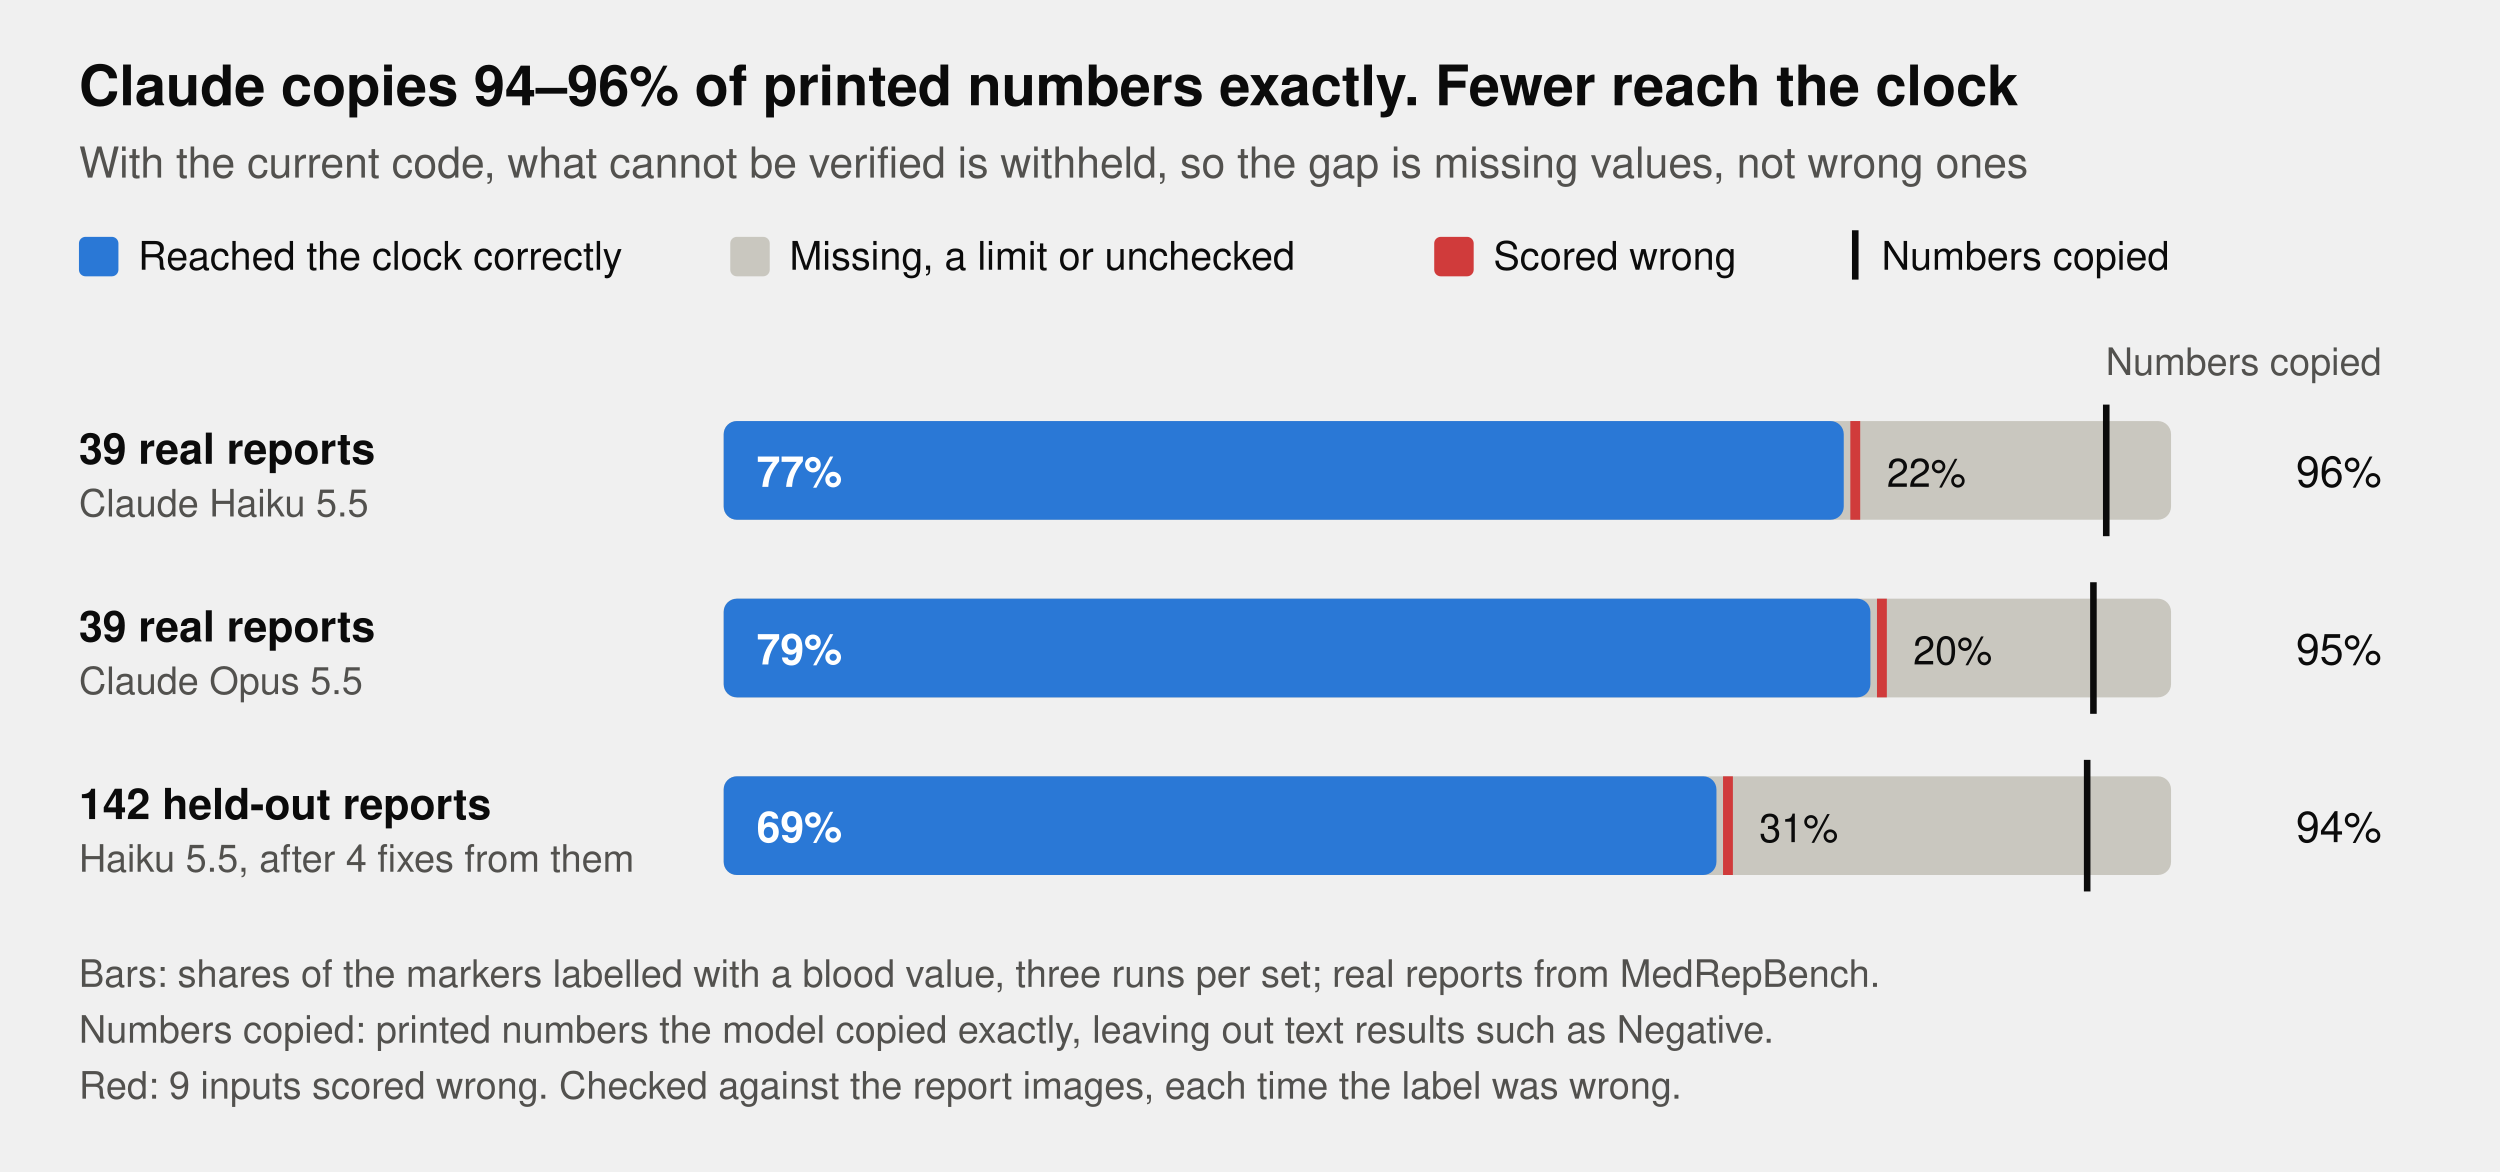
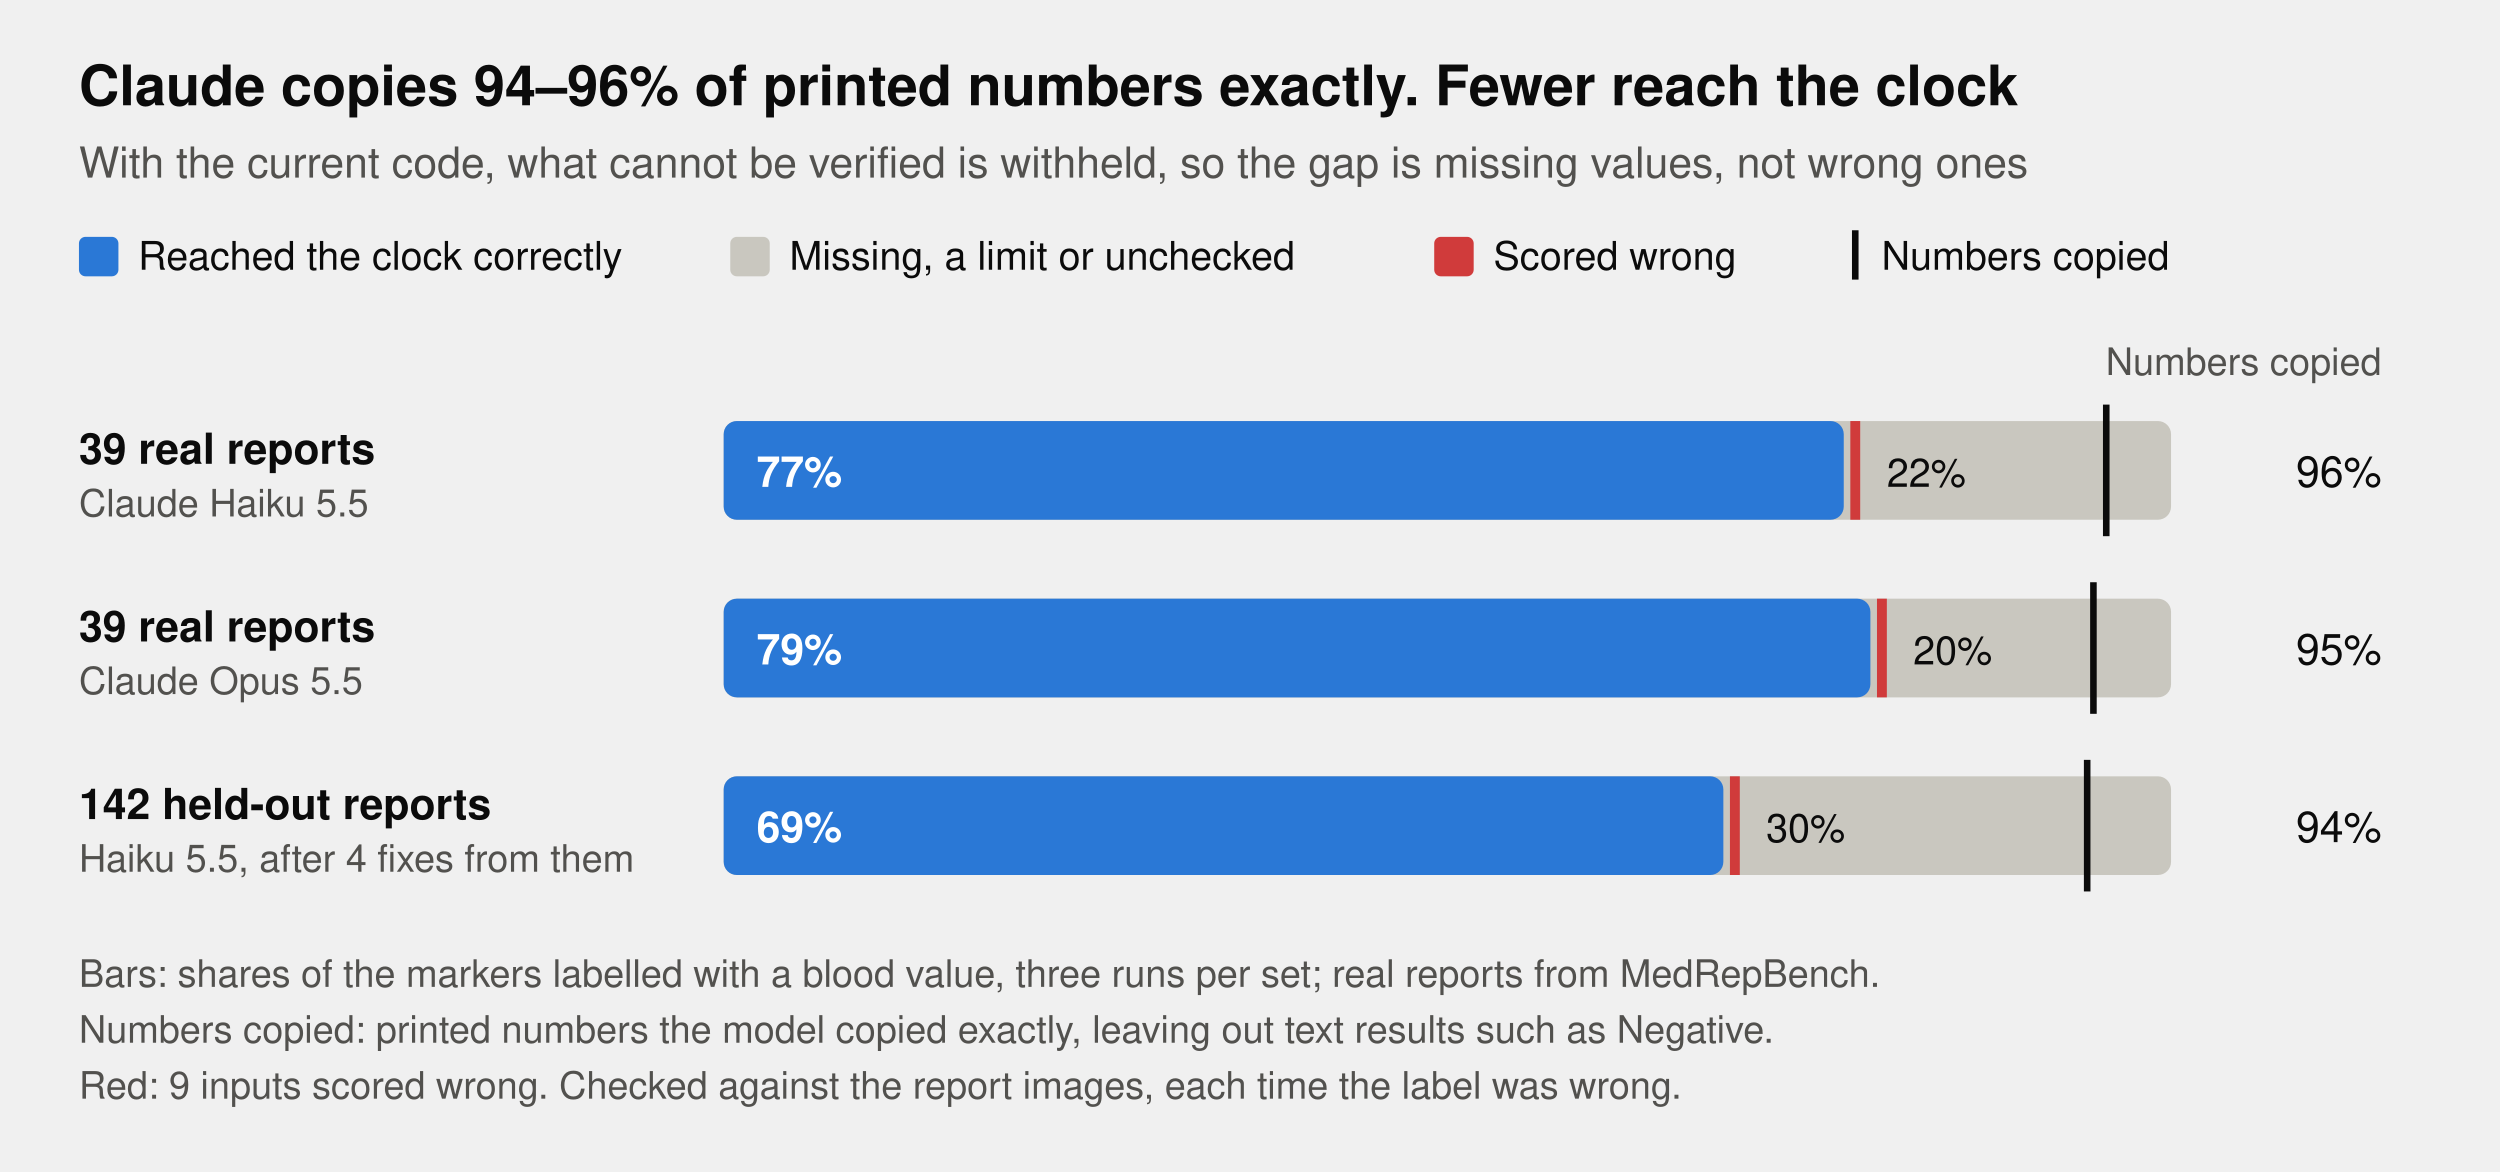
<svg xmlns="http://www.w3.org/2000/svg" viewBox="0 0 760 356" width="760" height="356" font-family="-apple-system, BlinkMacSystemFont, 'Segoe UI', Helvetica, Arial, sans-serif" role="img" aria-label="Claude copies 94–96% of printed numbers exactly. Fewer reach the clock">
  <text x="24" y="32" font-size="17" font-weight="700" fill="#0b0b0b">Claude copies 94–96% of printed numbers exactly. Fewer reach the clock</text>
  <text x="24" y="54" font-size="13" fill="#52514e">With the current code, what cannot be verified is withheld, so the gap is missing values, not wrong ones</text>
  <rect x="24" y="72" width="12" height="12" rx="2" fill="#2a78d6" />
  <text x="42" y="82" font-size="12" fill="#0b0b0b">Reached the clock correctly</text>
  <rect x="222" y="72" width="12" height="12" rx="2" fill="#c9c7bf" />
  <text x="240" y="82" font-size="12" fill="#0b0b0b">Missing, a limit or unchecked</text>
  <rect x="436" y="72" width="12" height="12" rx="2" fill="#d03b3b" />
  <text x="454" y="82" font-size="12" fill="#0b0b0b">Scored wrong</text>
  <line x1="564" x2="564" y1="70" y2="85" stroke="#0b0b0b" stroke-width="2" />
  <text x="572" y="82" font-size="12" fill="#0b0b0b">Numbers copied</text>
  <text x="724" y="114" font-size="11.5" text-anchor="end" fill="#52514e">Numbers copied</text>
  <text x="24" y="141" font-size="13" font-weight="600" fill="#0b0b0b">39 real reports</text>
  <text x="24" y="157" font-size="11.5" fill="#52514e">Claude Haiku 5.5</text>
  <rect x="220" y="128" width="440" height="30" rx="4" fill="#c9c7bf" />
  <rect x="220" y="128" width="340.5" height="30" rx="4" fill="#2a78d6" />
  <rect x="562.5" y="128" width="3.0" height="30" fill="#d03b3b" />
  <text x="230" y="148" font-size="13" font-weight="600" fill="#ffffff">77%</text>
  <text x="573.6" y="148" font-size="12" fill="#0b0b0b">22%</text>
  <line x1="640.3" x2="640.3" y1="123" y2="163" stroke="#0b0b0b" stroke-width="2" />
  <text x="724" y="148" font-size="13" text-anchor="end" fill="#0b0b0b">96%</text>
  <text x="24" y="195" font-size="13" font-weight="600" fill="#0b0b0b">39 real reports</text>
  <text x="24" y="211" font-size="11.5" fill="#52514e">Claude Opus 5.5</text>
  <rect x="220" y="182" width="440" height="30" rx="4" fill="#c9c7bf" />
  <rect x="220" y="182" width="348.6" height="30" rx="4" fill="#2a78d6" />
  <rect x="570.6" y="182" width="3.0" height="30" fill="#d03b3b" />
  <text x="230" y="202" font-size="13" font-weight="600" fill="#ffffff">79%</text>
  <text x="581.6" y="202" font-size="12" fill="#0b0b0b">20%</text>
  <line x1="636.4" x2="636.4" y1="177" y2="217" stroke="#0b0b0b" stroke-width="2" />
  <text x="724" y="202" font-size="13" text-anchor="end" fill="#0b0b0b">95%</text>
  <text x="24" y="249" font-size="13" font-weight="600" fill="#0b0b0b">142 held-out reports</text>
  <text x="24" y="265" font-size="11.5" fill="#52514e">Haiku 5.5, after 4 fixes from them</text>
  <rect x="220" y="236" width="440" height="30" rx="4" fill="#c9c7bf" />
-   <rect x="220" y="236" width="301.8" height="30" rx="4" fill="#2a78d6" />
-   <rect x="523.8" y="236" width="3.0" height="30" fill="#d03b3b" />
+   <rect x="220" y="236" width="303.9" height="30" rx="4" fill="#2a78d6" />
+   <rect x="525.9" y="236" width="3.0" height="30" fill="#d03b3b" />
  <text x="230" y="256" font-size="13" font-weight="600" fill="#ffffff">69%</text>
-   <text x="534.8" y="256" font-size="12" fill="#0b0b0b">31%</text>
+   <text x="536.9" y="256" font-size="12" fill="#0b0b0b">30%</text>
  <line x1="634.5" x2="634.5" y1="231" y2="271" stroke="#0b0b0b" stroke-width="2" />
  <text x="724" y="256" font-size="13" text-anchor="end" fill="#0b0b0b">94%</text>
  <text x="24" y="300" font-size="11.5" fill="#52514e">Bars: shares of the markers labelled with a blood value, three runs per set; real reports from MedRepBench.</text>
  <text x="24" y="317" font-size="11.5" fill="#52514e">Numbers copied: printed numbers the model copied exactly, leaving out text results such as Negative.</text>
  <text x="24" y="334" font-size="11.5" fill="#52514e">Red: 9 inputs scored wrong. Checked against the report images, each time the label was wrong.</text>
</svg>
